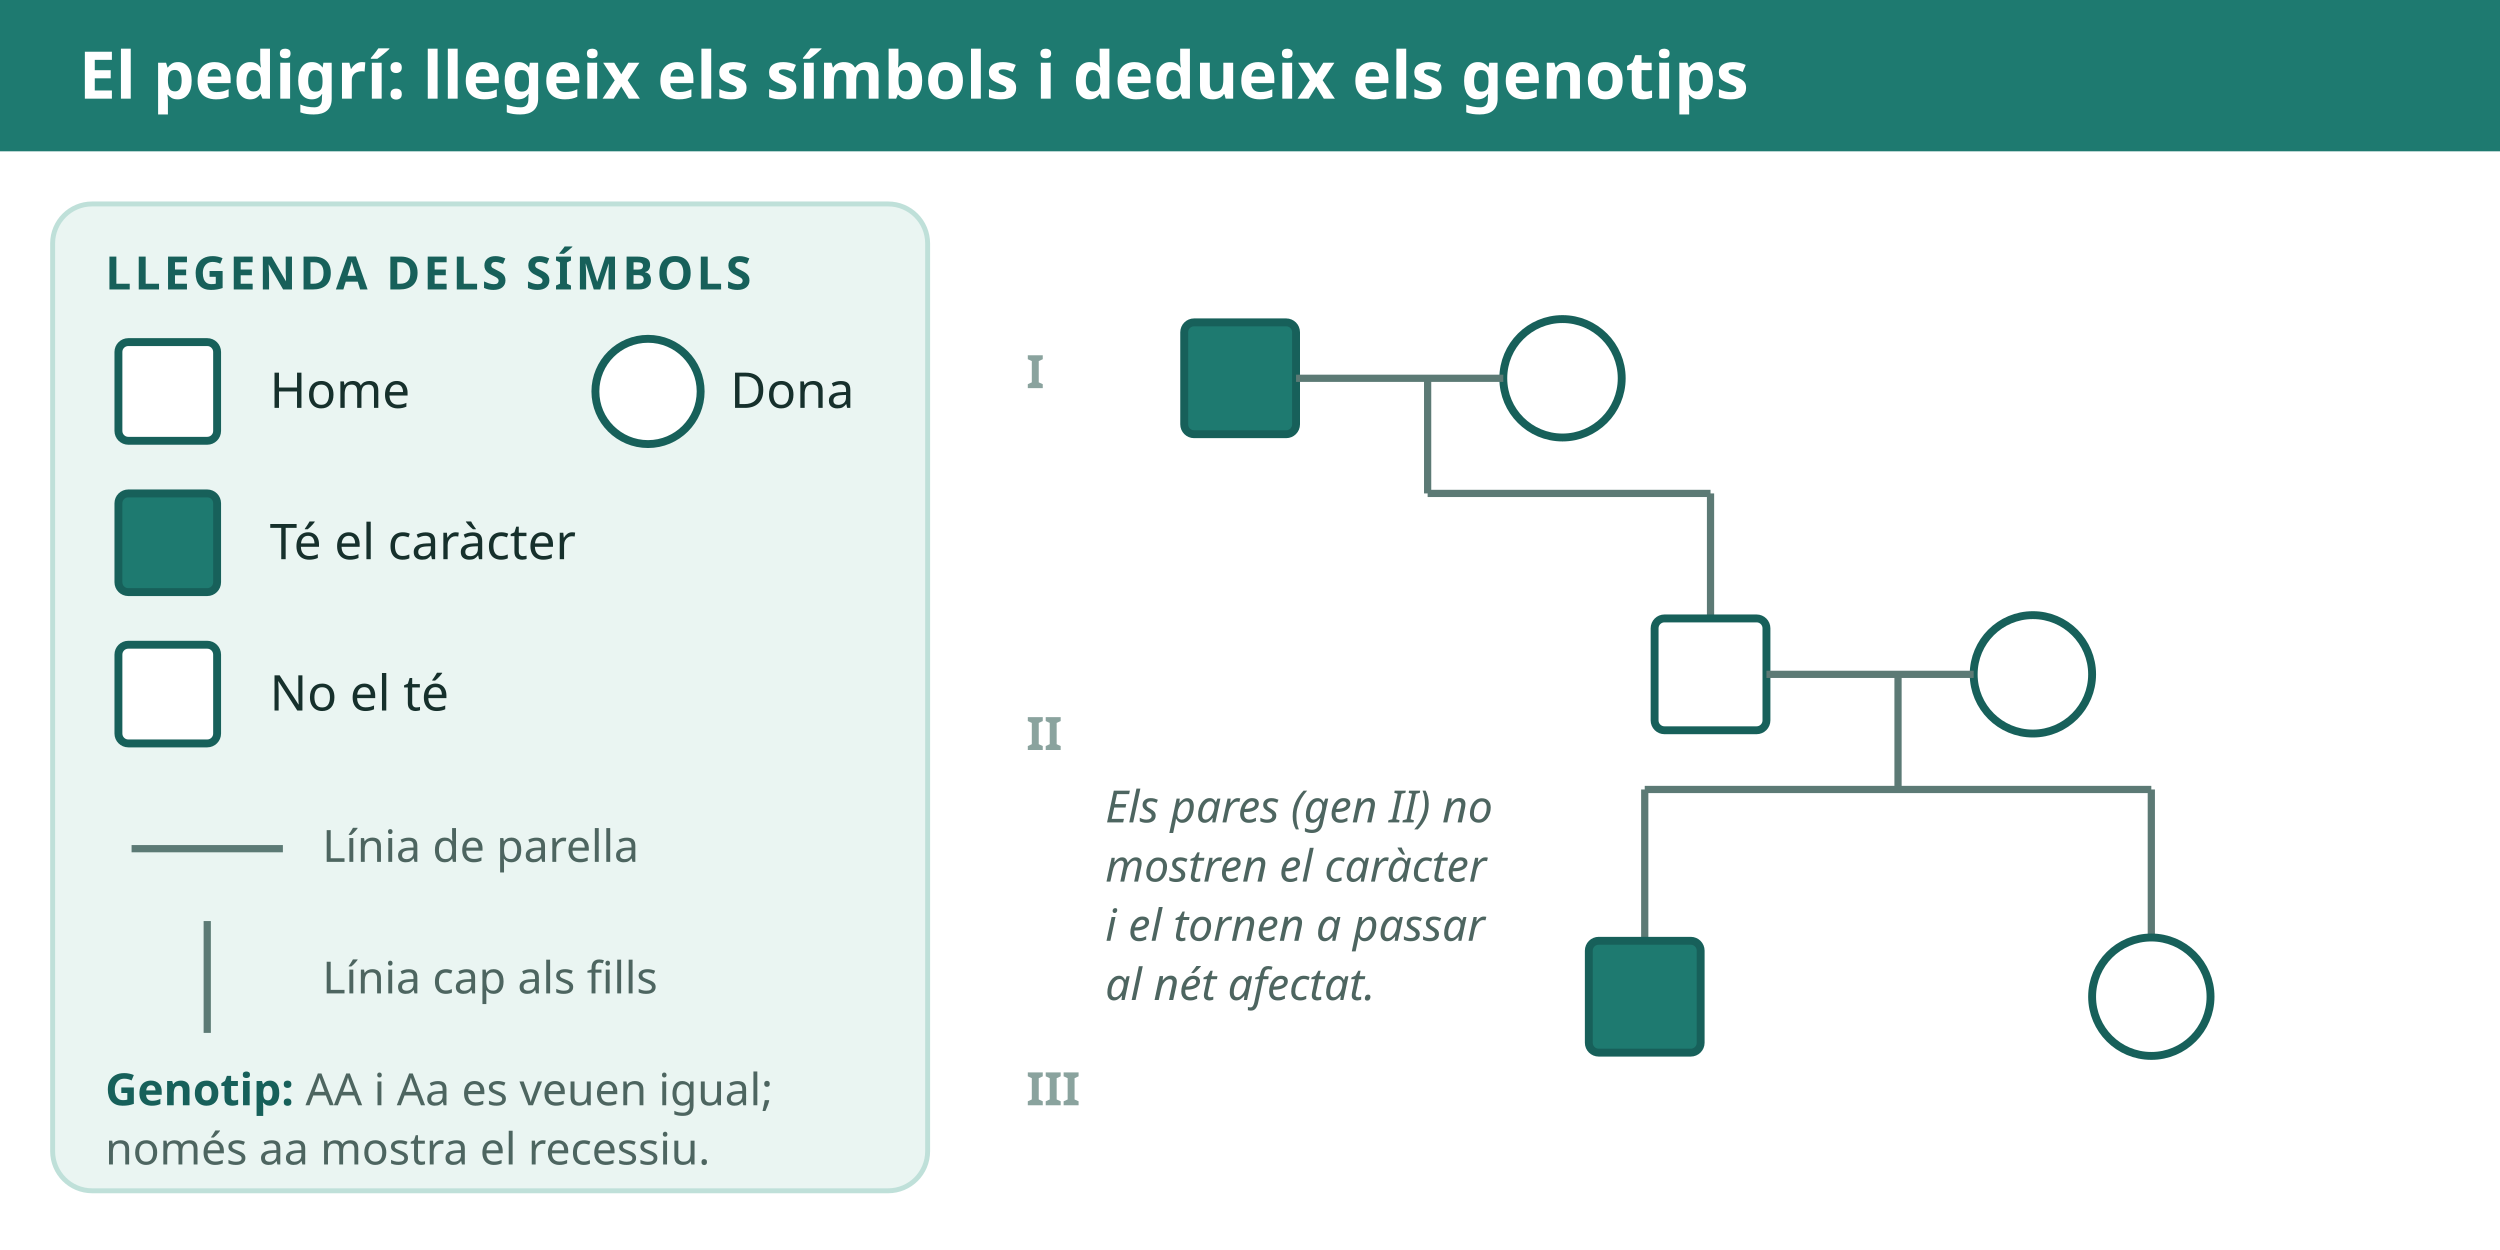
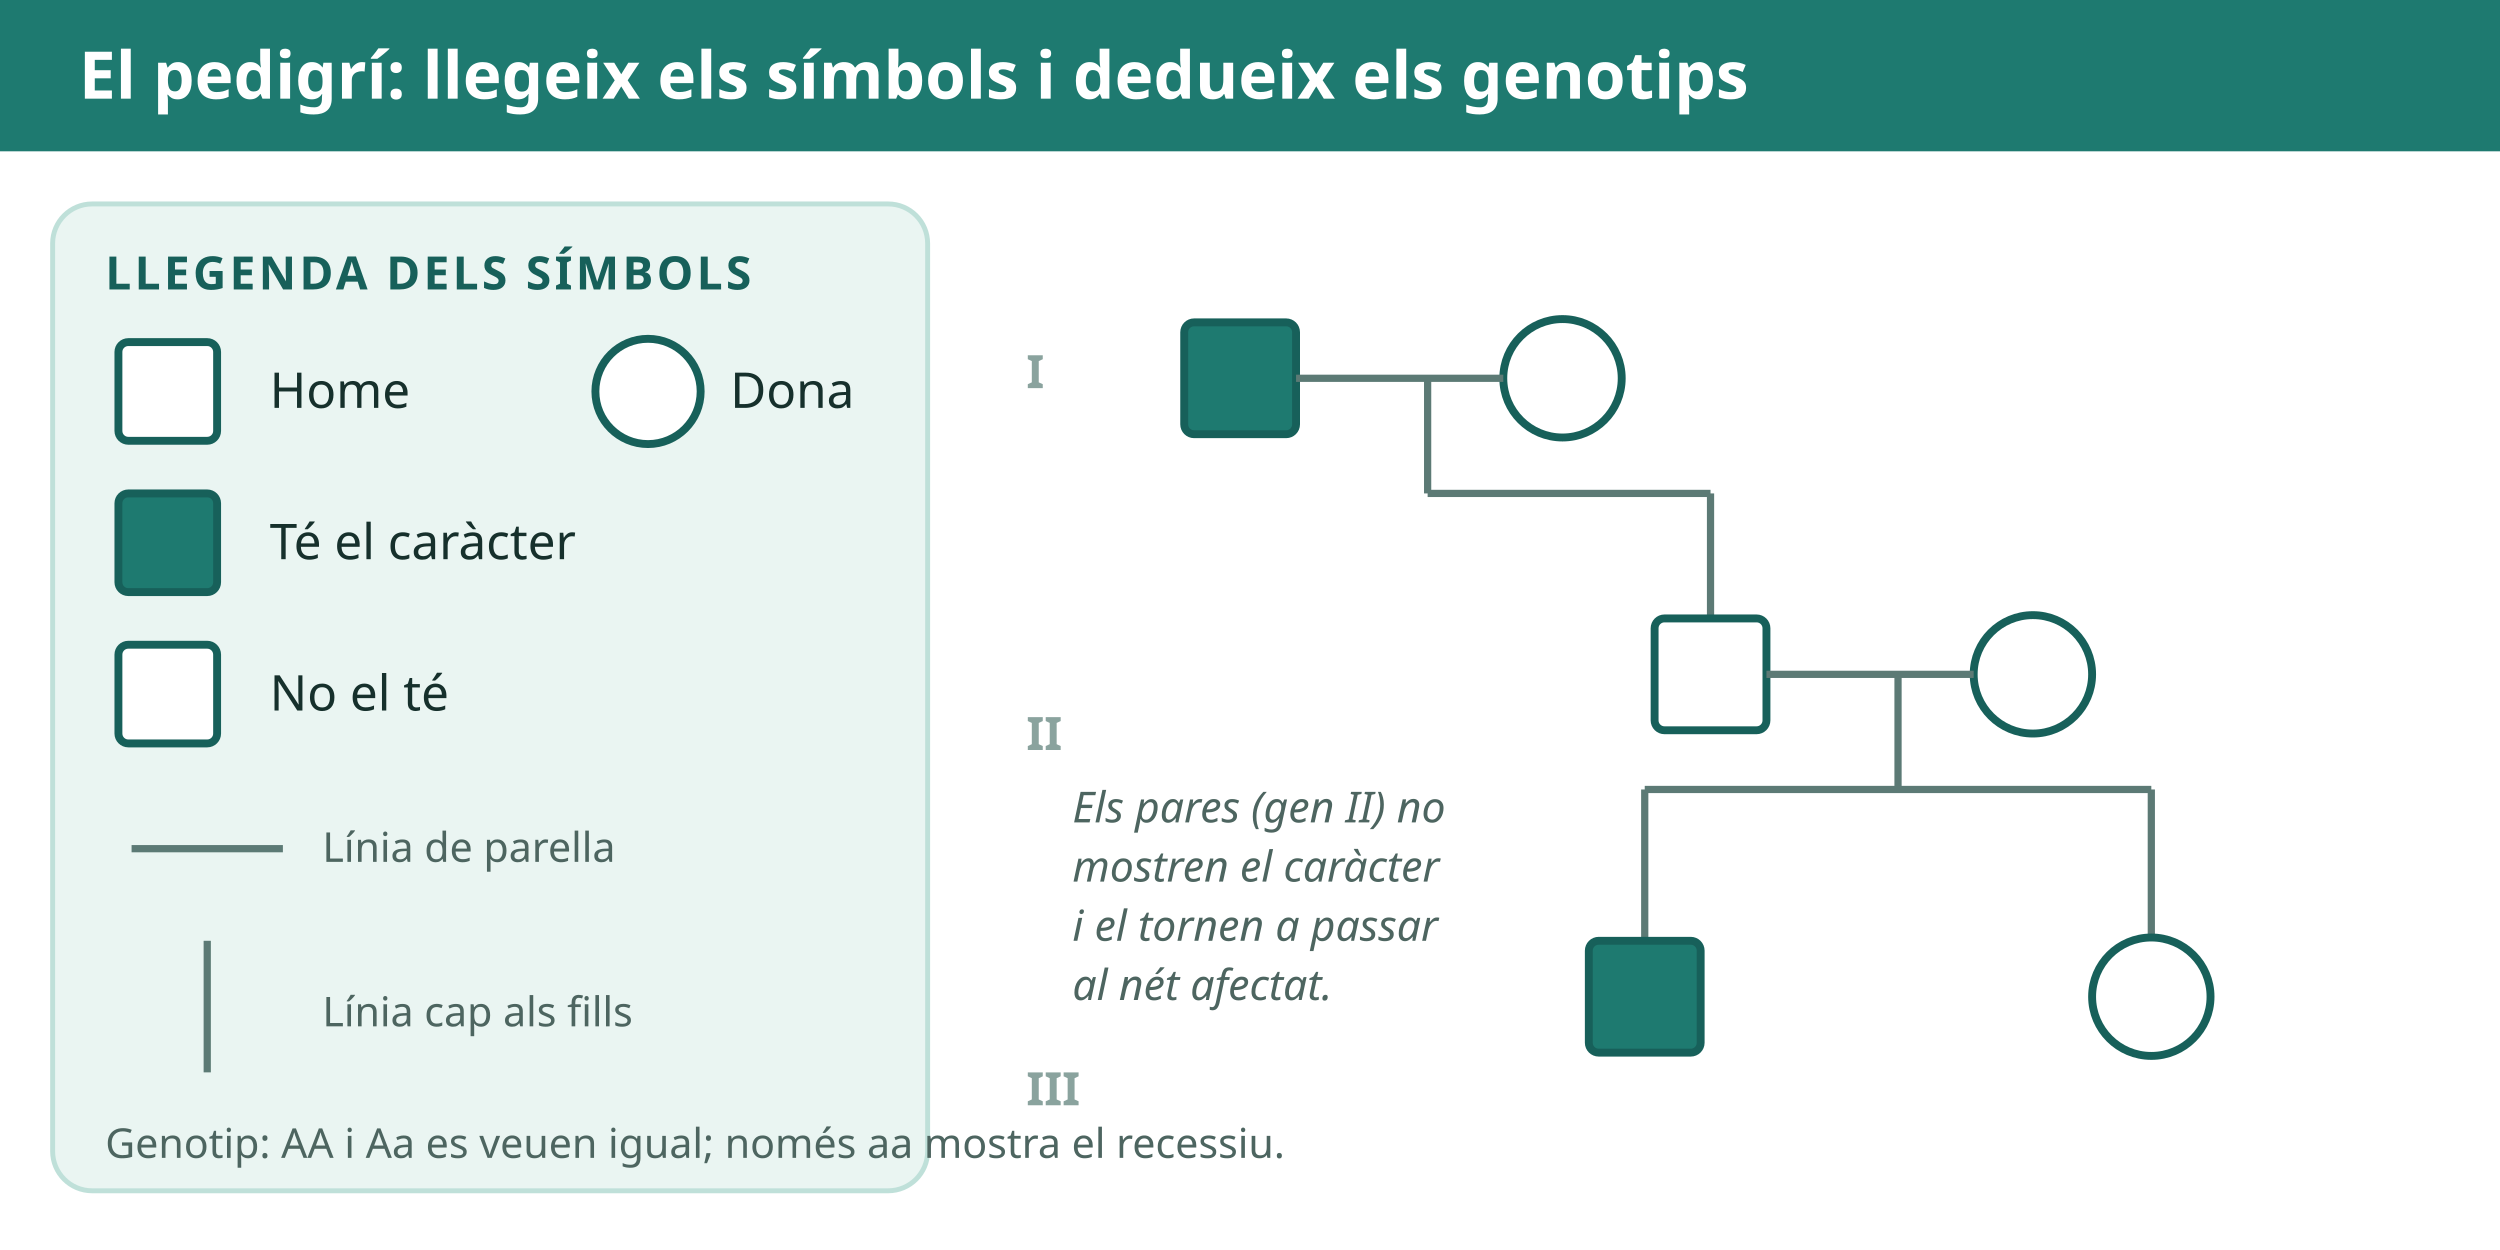
<svg xmlns="http://www.w3.org/2000/svg" viewBox="0 0 760 380" font-family="'Fira Sans Extra Condensed','Segoe UI',sans-serif">
  <defs>
    <style>
      .ink{fill:#16302c}.mut{fill:#4d6560}.teal{fill:#1E7A70}
-       .lbl{font-size:15px;fill:#16302c}.sm{font-size:13.5px;fill:#4d6560}
+       .lbl{font-size:15px;fill:#16302c}.sm{font-size:12.5px;fill:#4d6560}
      .gt{font-size:13px;font-weight:700;fill:#17605A}
      .roman{font-size:14px;font-weight:700;fill:#8aa39e}
      .sym{stroke:#17605A;stroke-width:2.4;fill:#ffffff}
      .symf{stroke:#17605A;stroke-width:2.4;fill:#1E7A70}
      .link{stroke:#5c7a75;stroke-width:2.2;fill:none}
    </style>
  </defs>
  <rect x="0" y="0" width="760" height="380" fill="#ffffff" />
  <rect x="0" y="0" width="760" height="46" fill="#1E7A70" />
  <text x="24" y="30" font-size="20" font-weight="800" fill="#ffffff">El pedigrí: llegeix els símbols i dedueix els genotips</text>
  <rect x="16" y="62" width="266" height="300" rx="12" fill="#EAF5F2" stroke="#bfe0d9" stroke-width="1.5" />
  <text x="32" y="88" font-size="14" font-weight="800" fill="#17605A" letter-spacing="1">LLEGENDA DELS SÍMBOLS</text>
  <rect class="sym" x="36" y="104" width="30" height="30" rx="3" />
  <text class="lbl" x="82" y="124">Home</text>
  <circle class="sym" cx="197" cy="119" r="16" />
  <text class="lbl" x="222" y="124">Dona</text>
  <rect class="symf" x="36" y="150" width="30" height="30" rx="3" />
  <text class="lbl" x="82" y="170">Té el caràcter</text>
  <rect class="sym" x="36" y="196" width="30" height="30" rx="3" />
  <text class="lbl" x="82" y="216">No el té</text>
  <line class="link" x1="40" y1="258" x2="86" y2="258" />
  <text class="sm" x="98" y="262">Línia de parella</text>
-   <line class="link" x1="63" y1="280" x2="63" y2="314" />
-   <text class="sm" x="98" y="302">Línia cap als fills</text>
-   <text class="sm" x="32" y="336">
-     <tspan font-weight="700" fill="#17605A">Genotip:</tspan> AA i Aa es veuen igual;</text>
-   <text class="sm" x="32" y="354">només aa mostra el recessiu.</text>
+   <line class="link" x1="63" y1="286" x2="63" y2="326" />
+   <text class="sm" x="98" y="312">Línia cap als fills</text>
+   <text class="sm" x="32" y="352">Genotip: AA i Aa es veuen igual; només aa mostra el recessiu.</text>
  <text class="roman" x="312" y="118">I</text>
  <text class="roman" x="312" y="228">II</text>
  <text class="roman" x="312" y="336">III</text>
  <rect class="symf" x="360" y="98" width="34" height="34" rx="3" />
  <circle class="sym" cx="475" cy="115" r="18" />
  <line class="link" x1="394" y1="115" x2="457" y2="115" />
  <line class="link" x1="434" y1="115" x2="434" y2="150" />
  <line class="link" x1="434" y1="150" x2="520" y2="150" />
  <line class="link" x1="520" y1="150" x2="520" y2="188" />
  <rect class="sym" x="503" y="188" width="34" height="34" rx="3" />
  <circle class="sym" cx="618" cy="205" r="18" />
  <line class="link" x1="537" y1="205" x2="600" y2="205" />
  <line class="link" x1="577" y1="205" x2="577" y2="240" />
  <line class="link" x1="500" y1="240" x2="654" y2="240" />
  <line class="link" x1="500" y1="240" x2="500" y2="286" />
  <line class="link" x1="654" y1="240" x2="654" y2="286" />
  <rect class="symf" x="483" y="286" width="34" height="34" rx="3" />
  <circle class="sym" cx="654" cy="303" r="18" />
-   <text class="mut" x="336" y="250" font-size="13.5" font-style="italic">Els pares (gen II) no</text>
-   <text class="mut" x="336" y="268" font-size="13.5" font-style="italic">mostren el caràcter</text>
-   <text class="mut" x="336" y="286" font-size="13.5" font-style="italic">i el tornen a passar</text>
-   <text class="mut" x="336" y="304" font-size="13.5" font-style="italic">al nét afectat.</text>
+   <text class="mut" x="326" y="250" font-size="13" font-style="italic">Els pares (gen II) no</text>
+   <text class="mut" x="326" y="268" font-size="13" font-style="italic">mostren el caràcter</text>
+   <text class="mut" x="326" y="286" font-size="13" font-style="italic">i el tornen a passar</text>
+   <text class="mut" x="326" y="304" font-size="13" font-style="italic">al nét afectat.</text>
</svg>
